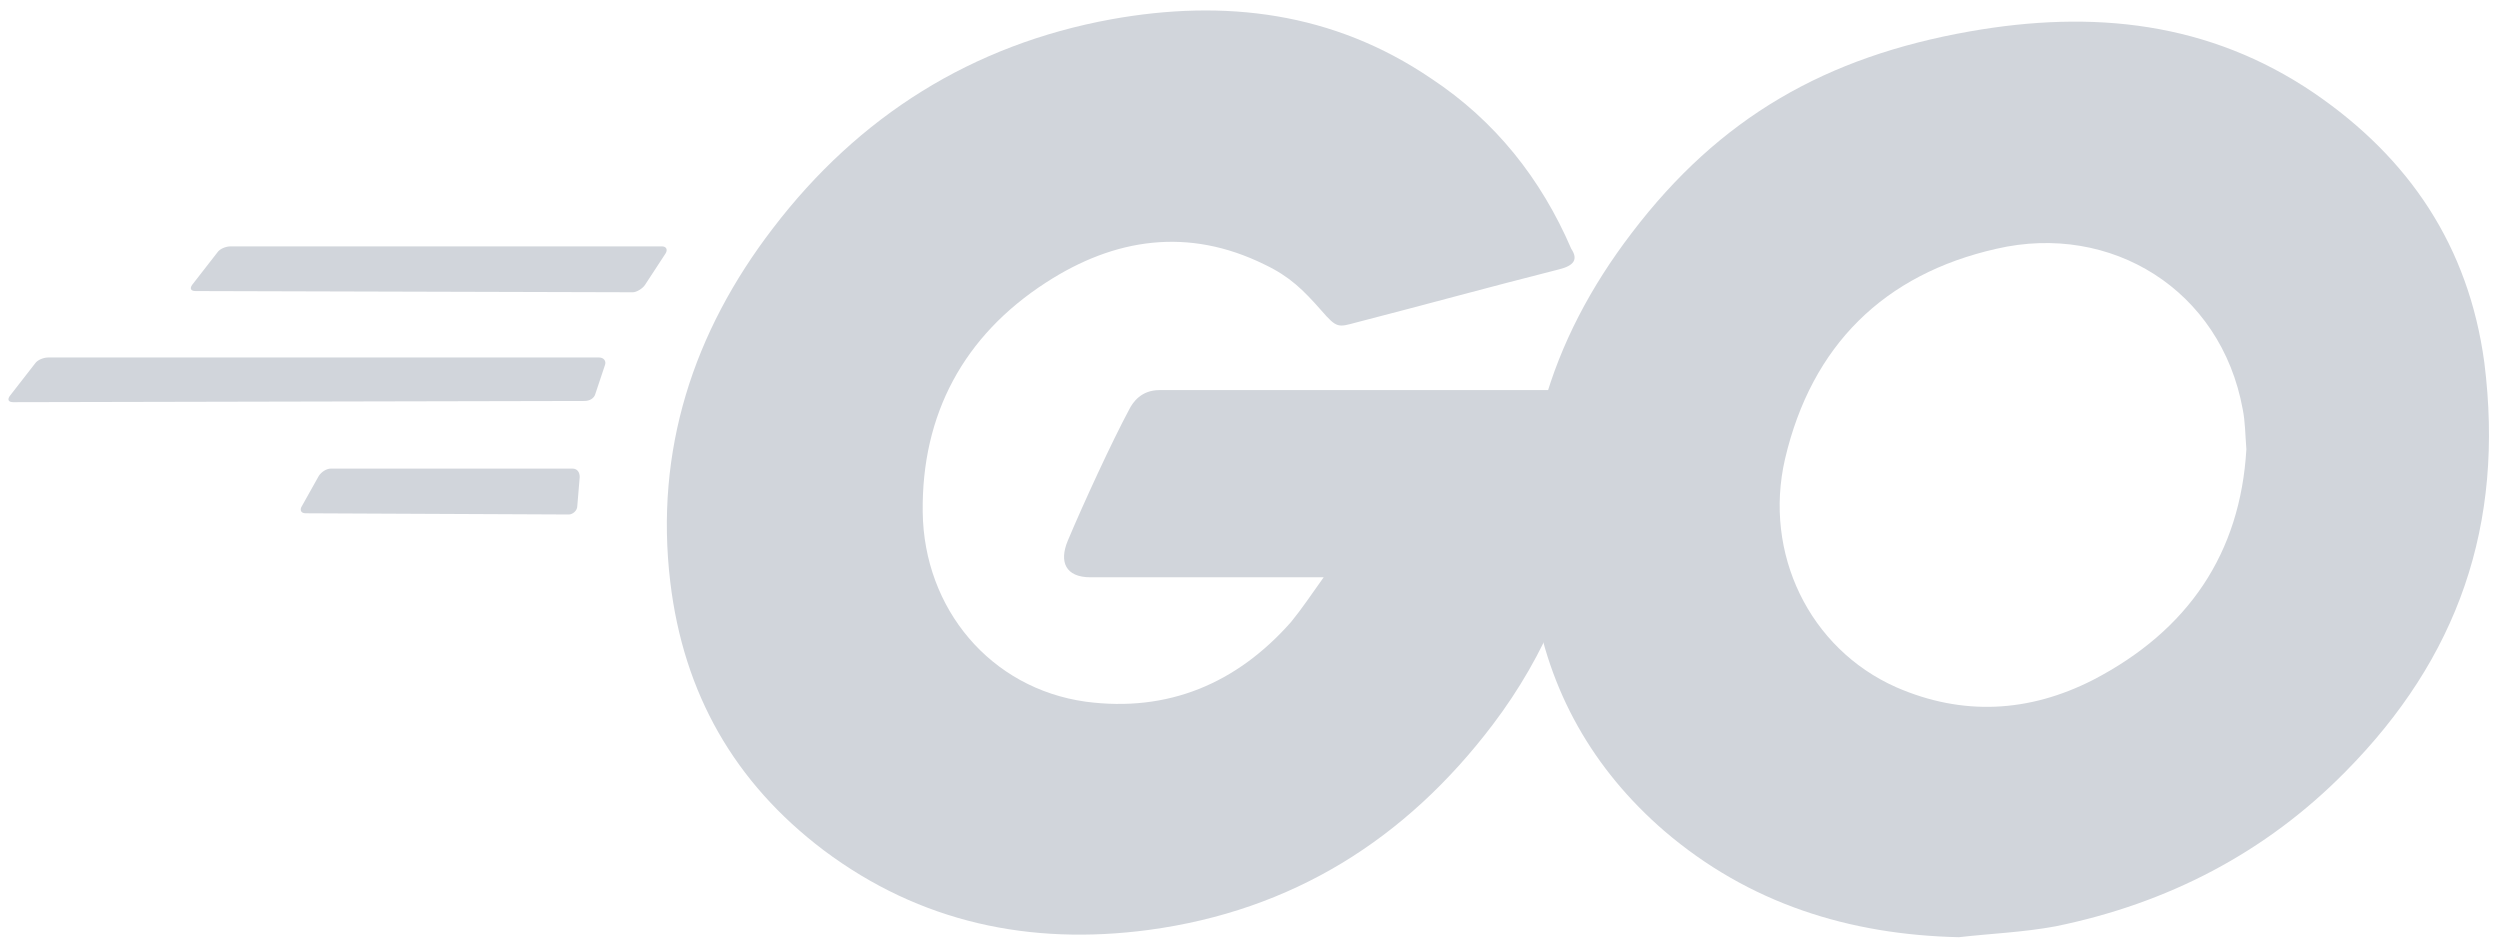
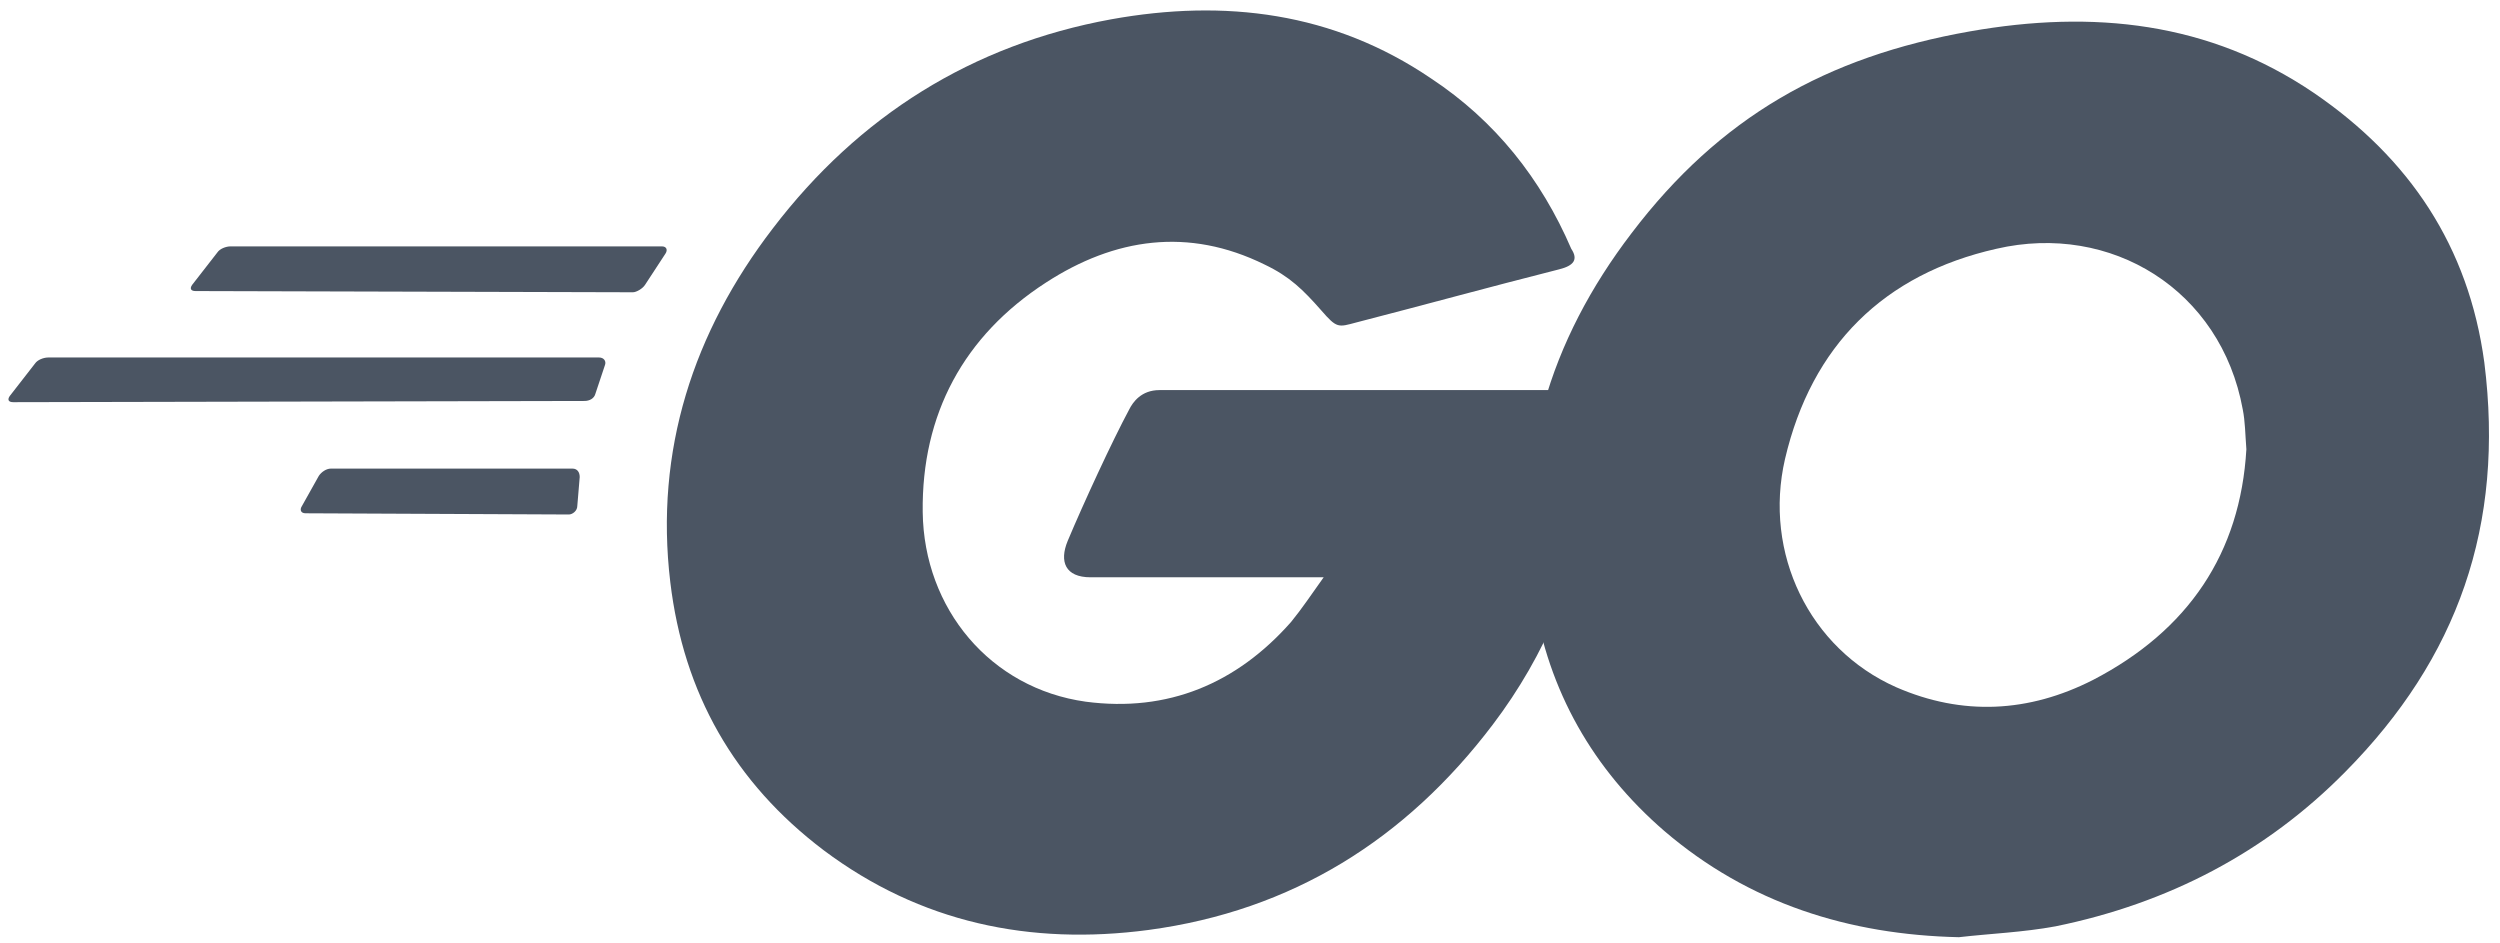
<svg xmlns="http://www.w3.org/2000/svg" height="78" viewBox="0 0 207 78" width="207">
-   <g fill="#d1d5db" fill-rule="evenodd">
+   <g fill="#4b5563" fill-rule="evenodd">
    <path d="m16.2 24.1c-.4 0-.5-.2-.3-.5l2.1-2.7c.2-.3.7-.5 1.1-.5h35.7c.4 0 .5.3.3.6l-1.7 2.6c-.2.3-.7.6-1 .6z" />
    <path d="m1.1 33.3c-.4 0-.5-.2-.3-.5l2.1-2.7c.2-.3.7-.5 1.1-.5h45.6c.4 0 .6.3.5.6l-.8 2.4c-.1.4-.5.6-.9.6z" />
    <path d="m25.3 42.5c-.4 0-.5-.3-.3-.6l1.4-2.5c.2-.3.6-.6 1-.6h20c.4 0 .6.3.6.7l-.2 2.4c0 .4-.4.7-.7.7z" />
    <g transform="translate(55)">
      <path d="m74.1 22.3c-6.3 1.6-10.6 2.8-16.8 4.4-1.5.4-1.6.5-2.9-1-1.5-1.7-2.6-2.8-4.7-3.8-6.3-3.1-12.4-2.2-18.1 1.5-6.8 4.4-10.3 10.9-10.2 19 .1 8 5.6 14.6 13.5 15.7 6.8.9 12.5-1.5 17-6.6.9-1.1 1.7-2.3 2.7-3.7-3.6 0-8.1 0-19.3 0-2.1 0-2.6-1.3-1.9-3 1.3-3.1 3.7-8.3 5.1-10.9.3-.6 1-1.6 2.5-1.6h36.4c-.2 2.7-.2 5.4-.6 8.1-1.1 7.2-3.8 13.8-8.2 19.6-7.2 9.5-16.6 15.4-28.5 17-9.8 1.3-18.9-.6-26.9-6.6-7.4-5.6-11.6-13-12.7-22.2-1.3-10.9 1.9-20.7 8.5-29.3 7.1-9.3 16.5-15.2 28-17.3 9.4-1.7 18.4-.6 26.5 4.9 5.3 3.5 9.1 8.3 11.6 14.1.6.9.2 1.4-1 1.7z" />
      <path d="m107.2 77.6c-9.1-.2-17.4-2.8-24.4-8.8-5.9-5.1-9.6-11.6-10.8-19.3-1.8-11.3 1.3-21.3 8.1-30.2 7.3-9.6 16.1-14.6 28-16.7 10.2-1.8 19.8-.8 28.5 5.1 7.9 5.4 12.8 12.7 14.1 22.3 1.7 13.5-2.2 24.5-11.5 33.9-6.6 6.7-14.7 10.9-24 12.8-2.7.5-5.4.6-8 .9zm23.8-40.4c-.1-1.3-.1-2.3-.3-3.3-1.8-9.9-10.9-15.5-20.4-13.3-9.3 2.1-15.3 8-17.5 17.4-1.8 7.8 2 15.7 9.2 18.9 5.5 2.4 11 2.1 16.3-.6 7.9-4.1 12.2-10.5 12.7-19.1z" fill-rule="nonzero" />
    </g>
  </g>
</svg>
